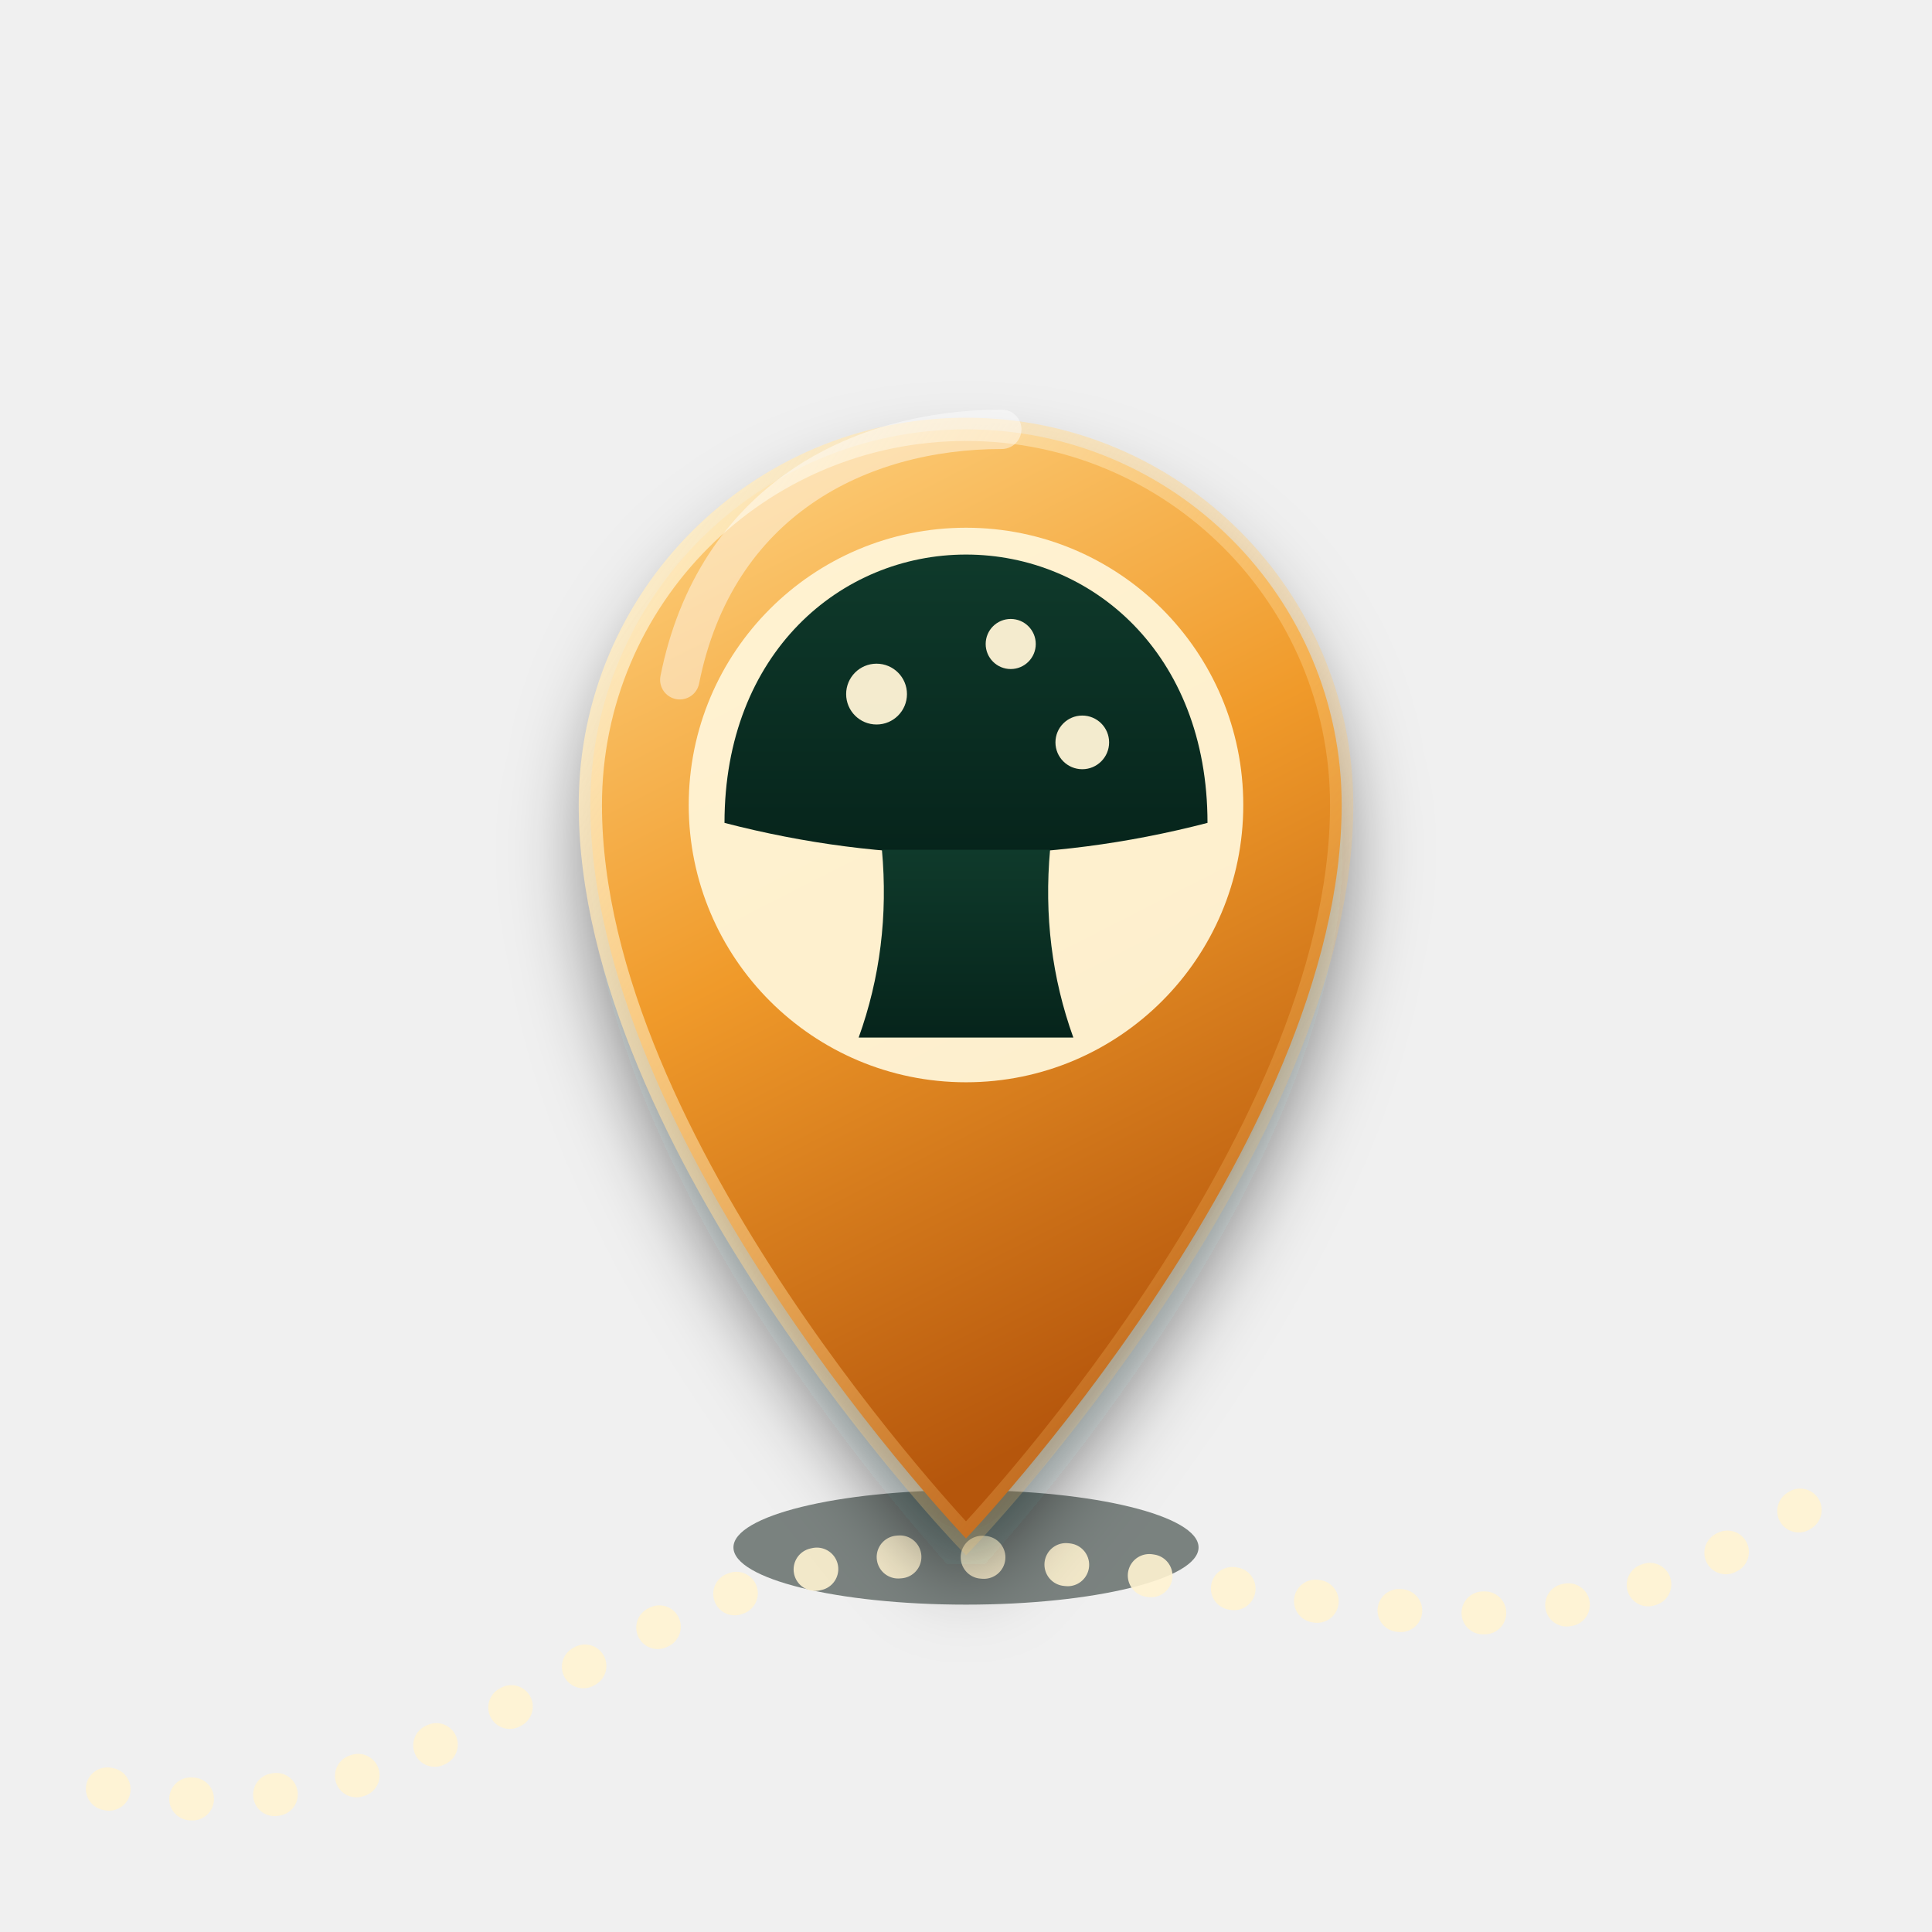
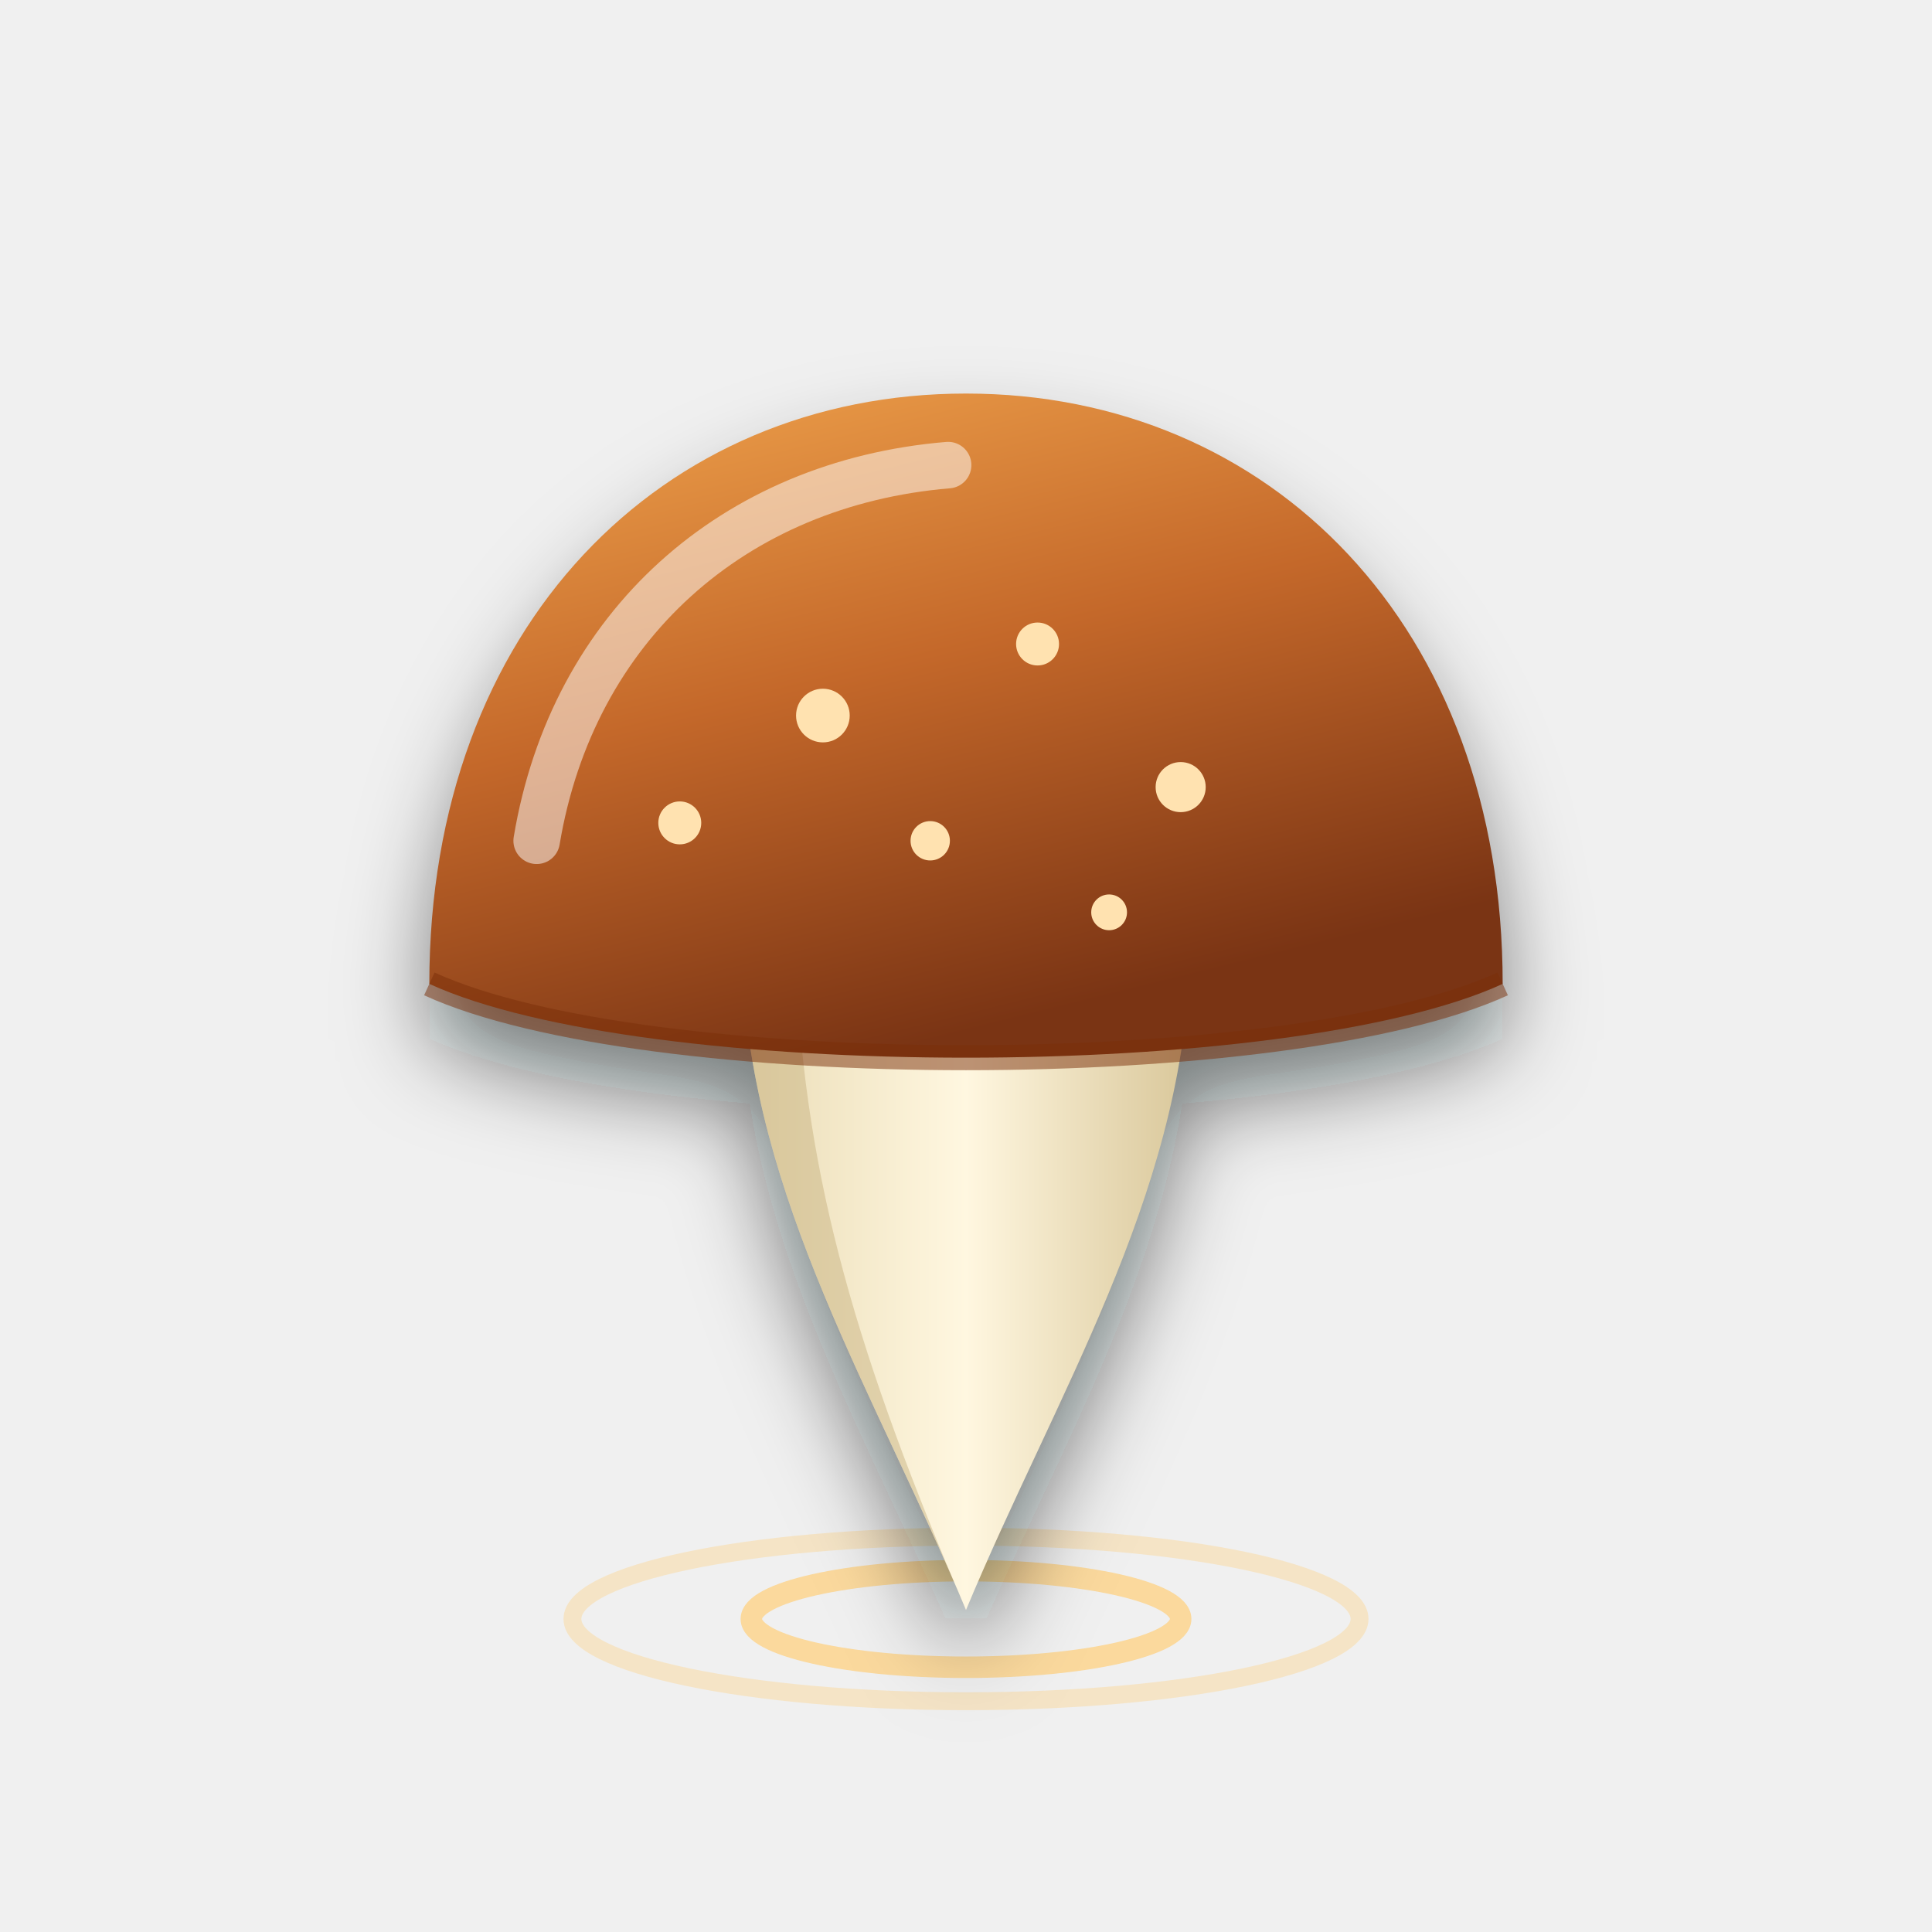
<svg xmlns="http://www.w3.org/2000/svg" width="108" height="108" viewBox="0 0 108 108">
  <defs>
-     <linearGradient id="pin" x1="0" y1="0" x2="0.35" y2="1">
-       <stop offset="0" stop-color="#ffd788" />
-       <stop offset=".5" stop-color="#f09a2a" />
-       <stop offset="1" stop-color="#b5560c" />
+     <linearGradient id="cap" x1="0" y1="0" x2="0.4" y2="1">
+       <stop offset="0" stop-color="#f2a64e" />
+       <stop offset=".5" stop-color="#c4682a" />
+       <stop offset="1" stop-color="#7a3414" />
    </linearGradient>
-     <linearGradient id="rim" x1="0" y1="0" x2="1" y2="1">
-       <stop offset="0" stop-color="#fff3d2" />
-       <stop offset="1" stop-color="#f6b24c" stop-opacity="0" />
-     </linearGradient>
-     <linearGradient id="mush" x1="0" y1="0" x2="0" y2="1">
-       <stop offset="0" stop-color="#0f3a2b" />
-       <stop offset="1" stop-color="#06241b" />
+     <linearGradient id="stem" x1="0" y1="0" x2="1" y2="0">
+       <stop offset="0" stop-color="#eadcb6" />
+       <stop offset=".5" stop-color="#fff7e0" />
+       <stop offset="1" stop-color="#d9c79a" />
    </linearGradient>
    <mask id="cut" maskUnits="userSpaceOnUse" x="0" y="0" width="108" height="108">
      <rect width="108" height="108" fill="#fff" />
      <g fill="#000">
-         <path d="M40.500 46 C40.500 36.500 47 31 54 31 S67.500 36.500 67.500 46 Q54 49.500 40.500 46Z" />
-         <path d="M49.300 47.500 H58.700 Q58.200 53 60 58 H48 Q49.800 53 49.300 47.500Z" />
+         <circle cx="46" cy="40" r="1.5" fill="#000" />
+         <circle cx="58" cy="36" r="1.2" fill="#000" />
+         <circle cx="66" cy="44" r="1.4" fill="#000" />
+         <circle cx="52" cy="47" r="1.1" fill="#000" />
+         <circle cx="38" cy="46" r="1.2" fill="#000" />
+         <circle cx="62" cy="51" r="1" fill="#000" />
+         <path d="M24 60.500 C36 66 72 66 84 60.500 L84 62 C72 67.500 36 67.500 24 62Z" />
      </g>
    </mask>
    <filter id="blur" x="-30%" y="-30%" width="160%" height="170%">
-       <feGaussianBlur stdDeviation="2.2" />
+       <feGaussianBlur stdDeviation="2.400" />
    </filter>
  </defs>
-   <ellipse cx="54" cy="86.500" rx="13" ry="3.200" fill="#04140e" opacity=".5" />
-   <path d="M6 100 C26 104 34 86 54 87 S86 96 104 82" fill="none" stroke="#fff3d2" stroke-width="2.4" stroke-linecap="round" stroke-dasharray="0.1 4.6" opacity=".9" />
-   <g filter="url(#blur)" opacity=".5" transform="translate(0 2.500)">
-     <path d="M54 86 C54 86 33 64 33 45 A21 21 0 1 1 75 45 C75 64 54 86 54 86Z" fill="#020c08" />
+   <ellipse cx="54" cy="90.500" rx="22" ry="4.600" fill="none" stroke="#ffcf7a" stroke-opacity=".35" stroke-width="1" />
+   <ellipse cx="54" cy="90.500" rx="12" ry="2.700" fill="none" stroke="#ffcf7a" stroke-opacity=".7" stroke-width="1.200" />
+   <g filter="url(#blur)" opacity=".5" transform="translate(0 3)">
+     <path d="M24 55 C24 35 37 22 54 22 S84 35 84 55 C72 60.500 36 60.500 24 55Z" fill="#020c08" />
+     <path d="M41.500 54 C42 67 49 78 54 90 C59 78 66 67 66.500 54Z" fill="#020c08" />
  </g>
-   <path d="M54 86 C54 86 33 64 33 45 A21 21 0 1 1 75 45 C75 64 54 86 54 86Z" fill="url(#pin)" />
-   <path d="M54 86 C54 86 33 64 33 45 A21 21 0 1 1 75 45 C75 64 54 86 54 86Z" fill="none" stroke="url(#rim)" stroke-width="1.300" />
-   <path d="M38 38 C40 28 48 24 56 24" fill="none" stroke="#fff" stroke-opacity=".45" stroke-width="2.200" stroke-linecap="round" />
-   <circle cx="54" cy="45" r="15.500" fill="#fff4d6" opacity=".95" />
-   <g fill="url(#mush)">
-     <path d="M40.500 46 C40.500 36.500 47 31 54 31 S67.500 36.500 67.500 46 Q54 49.500 40.500 46Z" />
-     <path d="M49.300 47.500 H58.700 Q58.200 53 60 58 H48 Q49.800 53 49.300 47.500Z" />
-   </g>
-   <g fill="#fff4d6" opacity=".95">
-     <circle cx="49" cy="38.800" r="1.700" />
-     <circle cx="56.500" cy="36" r="1.400" />
-     <circle cx="60.500" cy="41.500" r="1.500" />
-   </g>
+   <path d="M41.500 54 C42 67 49 78 54 90 C59 78 66 67 66.500 54Z" fill="url(#stem)" />
+   <path d="M41.500 54 C42 67 49 78 54 90 C48 76 45 66 44.500 54Z" fill="#c4ad7a" opacity=".45" />
+   <path d="M24 55 C24 35 37 22 54 22 S84 35 84 55 C72 60.500 36 60.500 24 55Z" fill="url(#cap)" />
+   <path d="M30 47 C32 35 41 27 53 26" fill="none" stroke="#fff" stroke-opacity=".5" stroke-width="2.600" stroke-linecap="round" />
+   <circle cx="46" cy="40" r="1.5" fill="#ffe2b0" />
+   <circle cx="58" cy="36" r="1.2" fill="#ffe2b0" />
+   <circle cx="66" cy="44" r="1.4" fill="#ffe2b0" />
+   <circle cx="52" cy="47" r="1.1" fill="#ffe2b0" />
+   <circle cx="38" cy="46" r="1.2" fill="#ffe2b0" />
+   <circle cx="62" cy="51" r="1" fill="#ffe2b0" />
+   <path d="M24 55 C36 60.500 72 60.500 84 55" fill="none" stroke="#7a2e08" stroke-opacity=".5" stroke-width="1.400" />
</svg>
